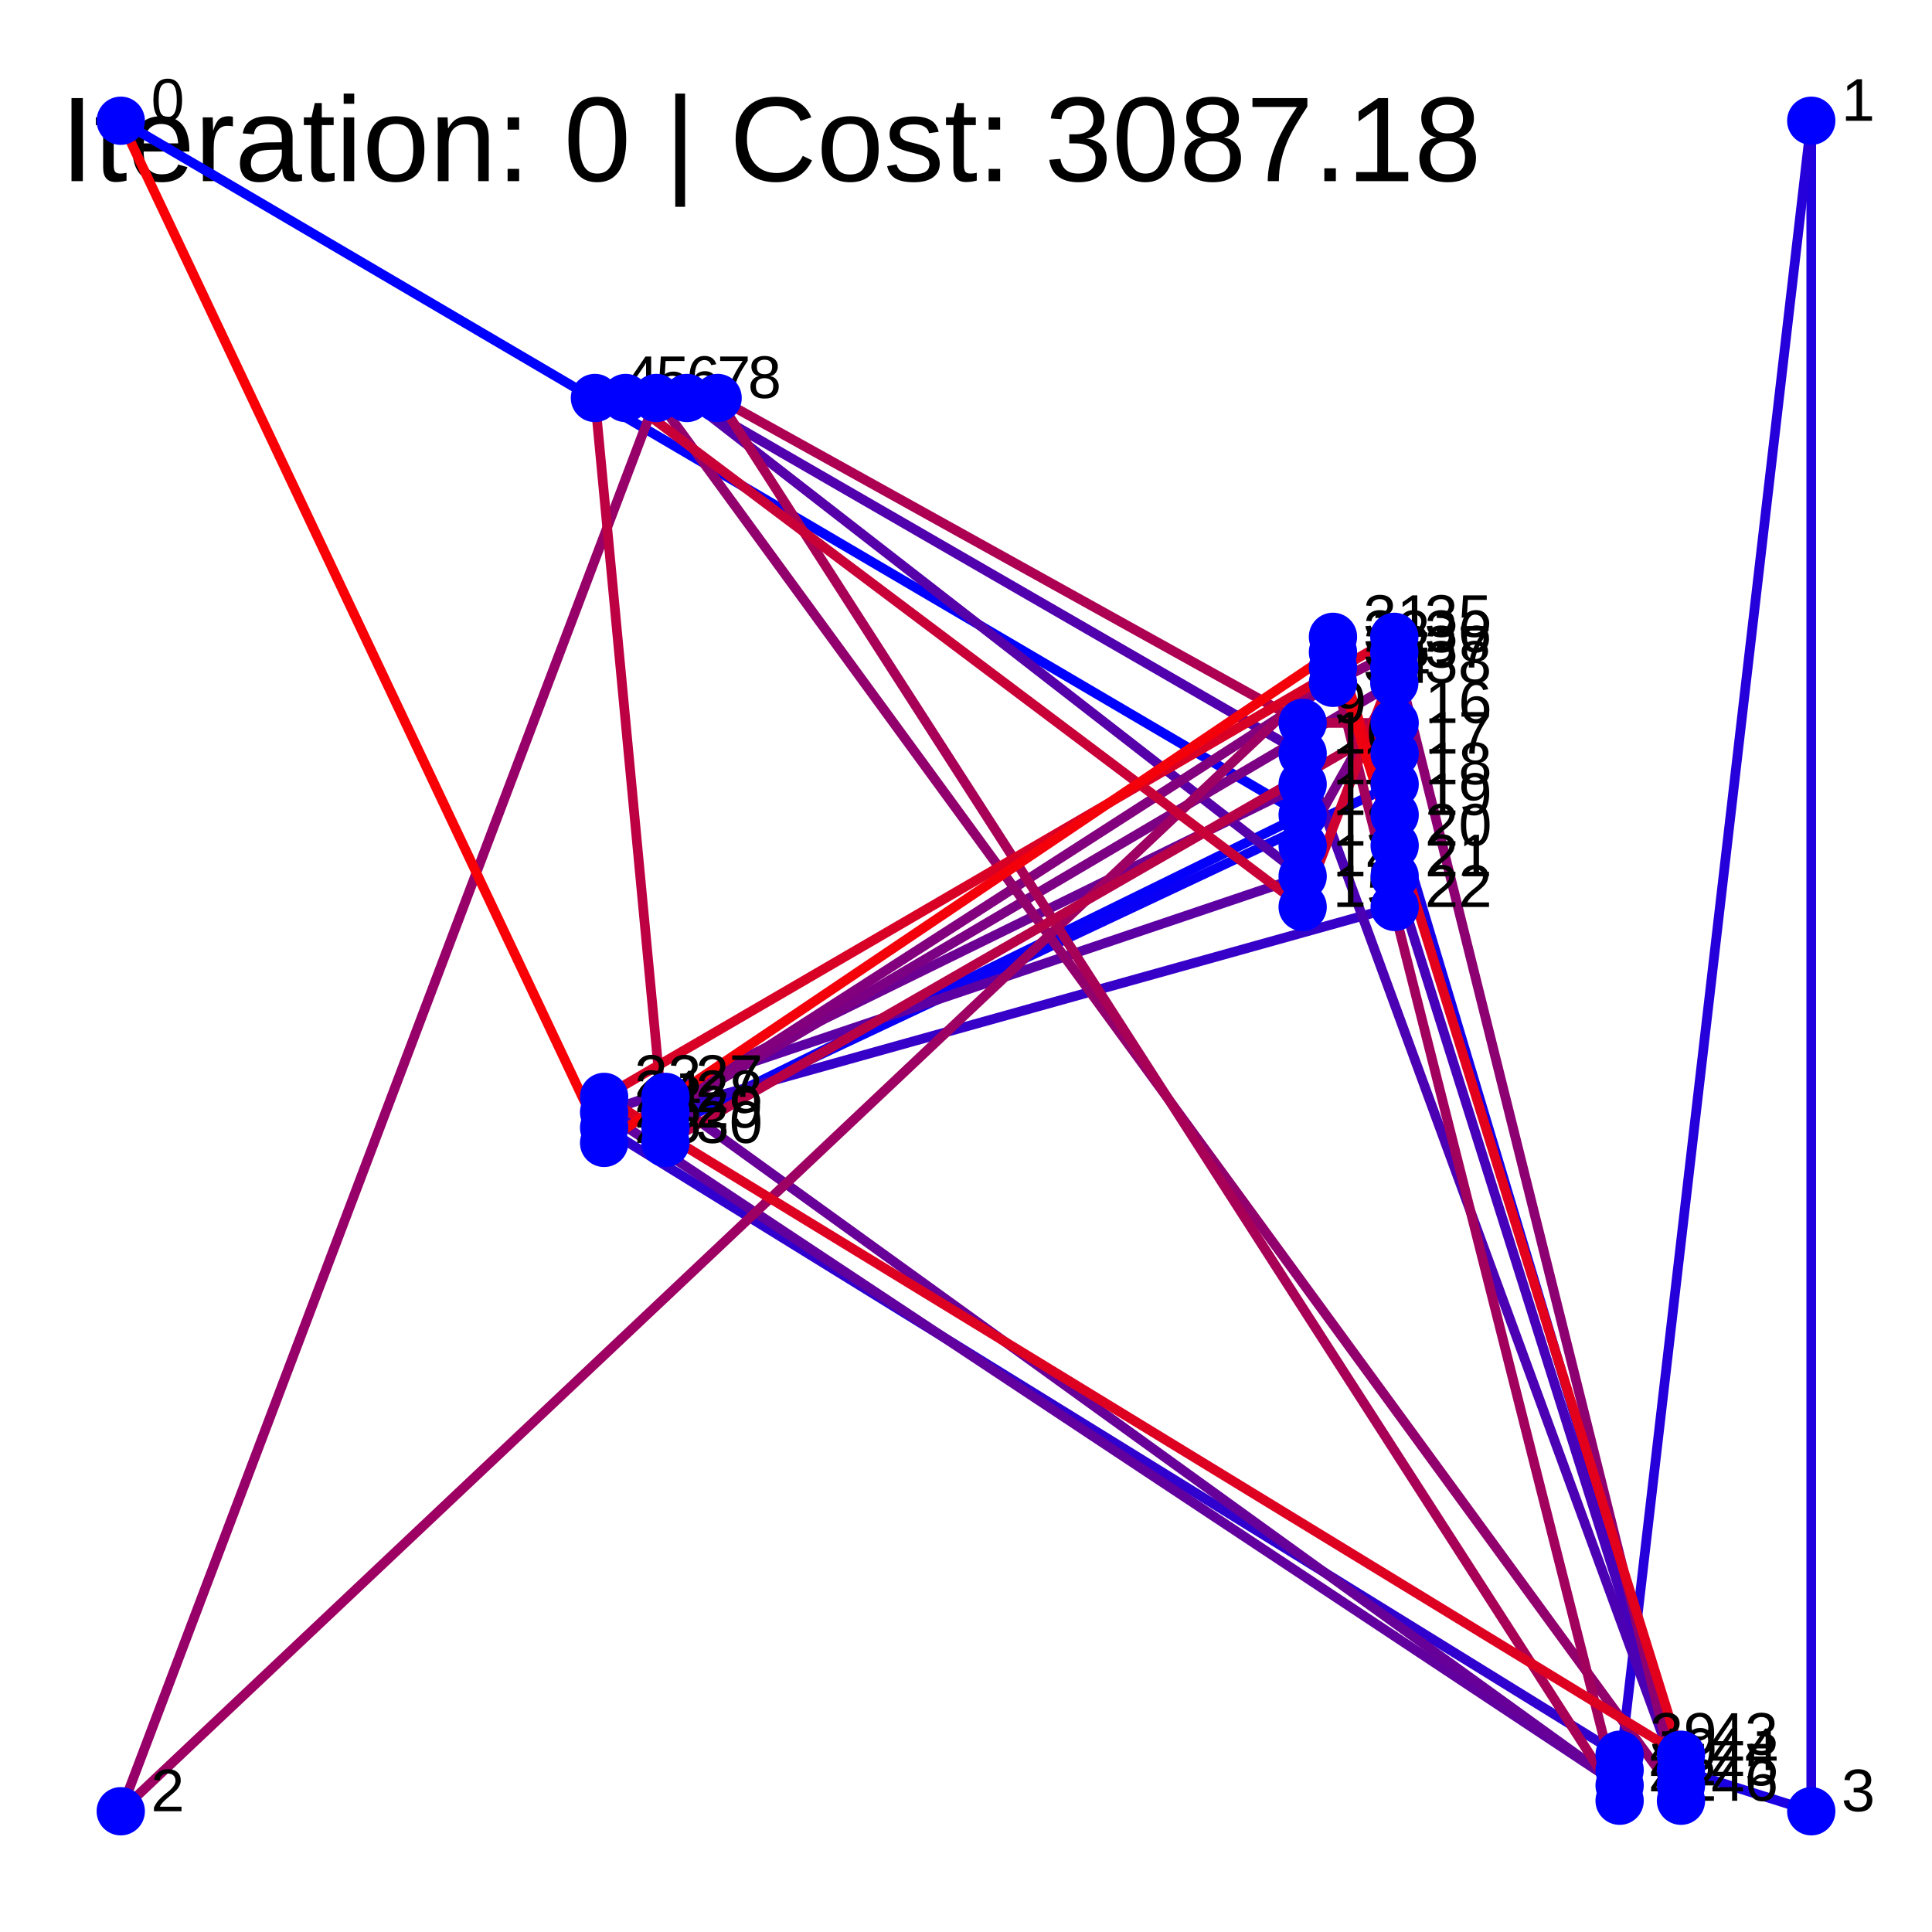
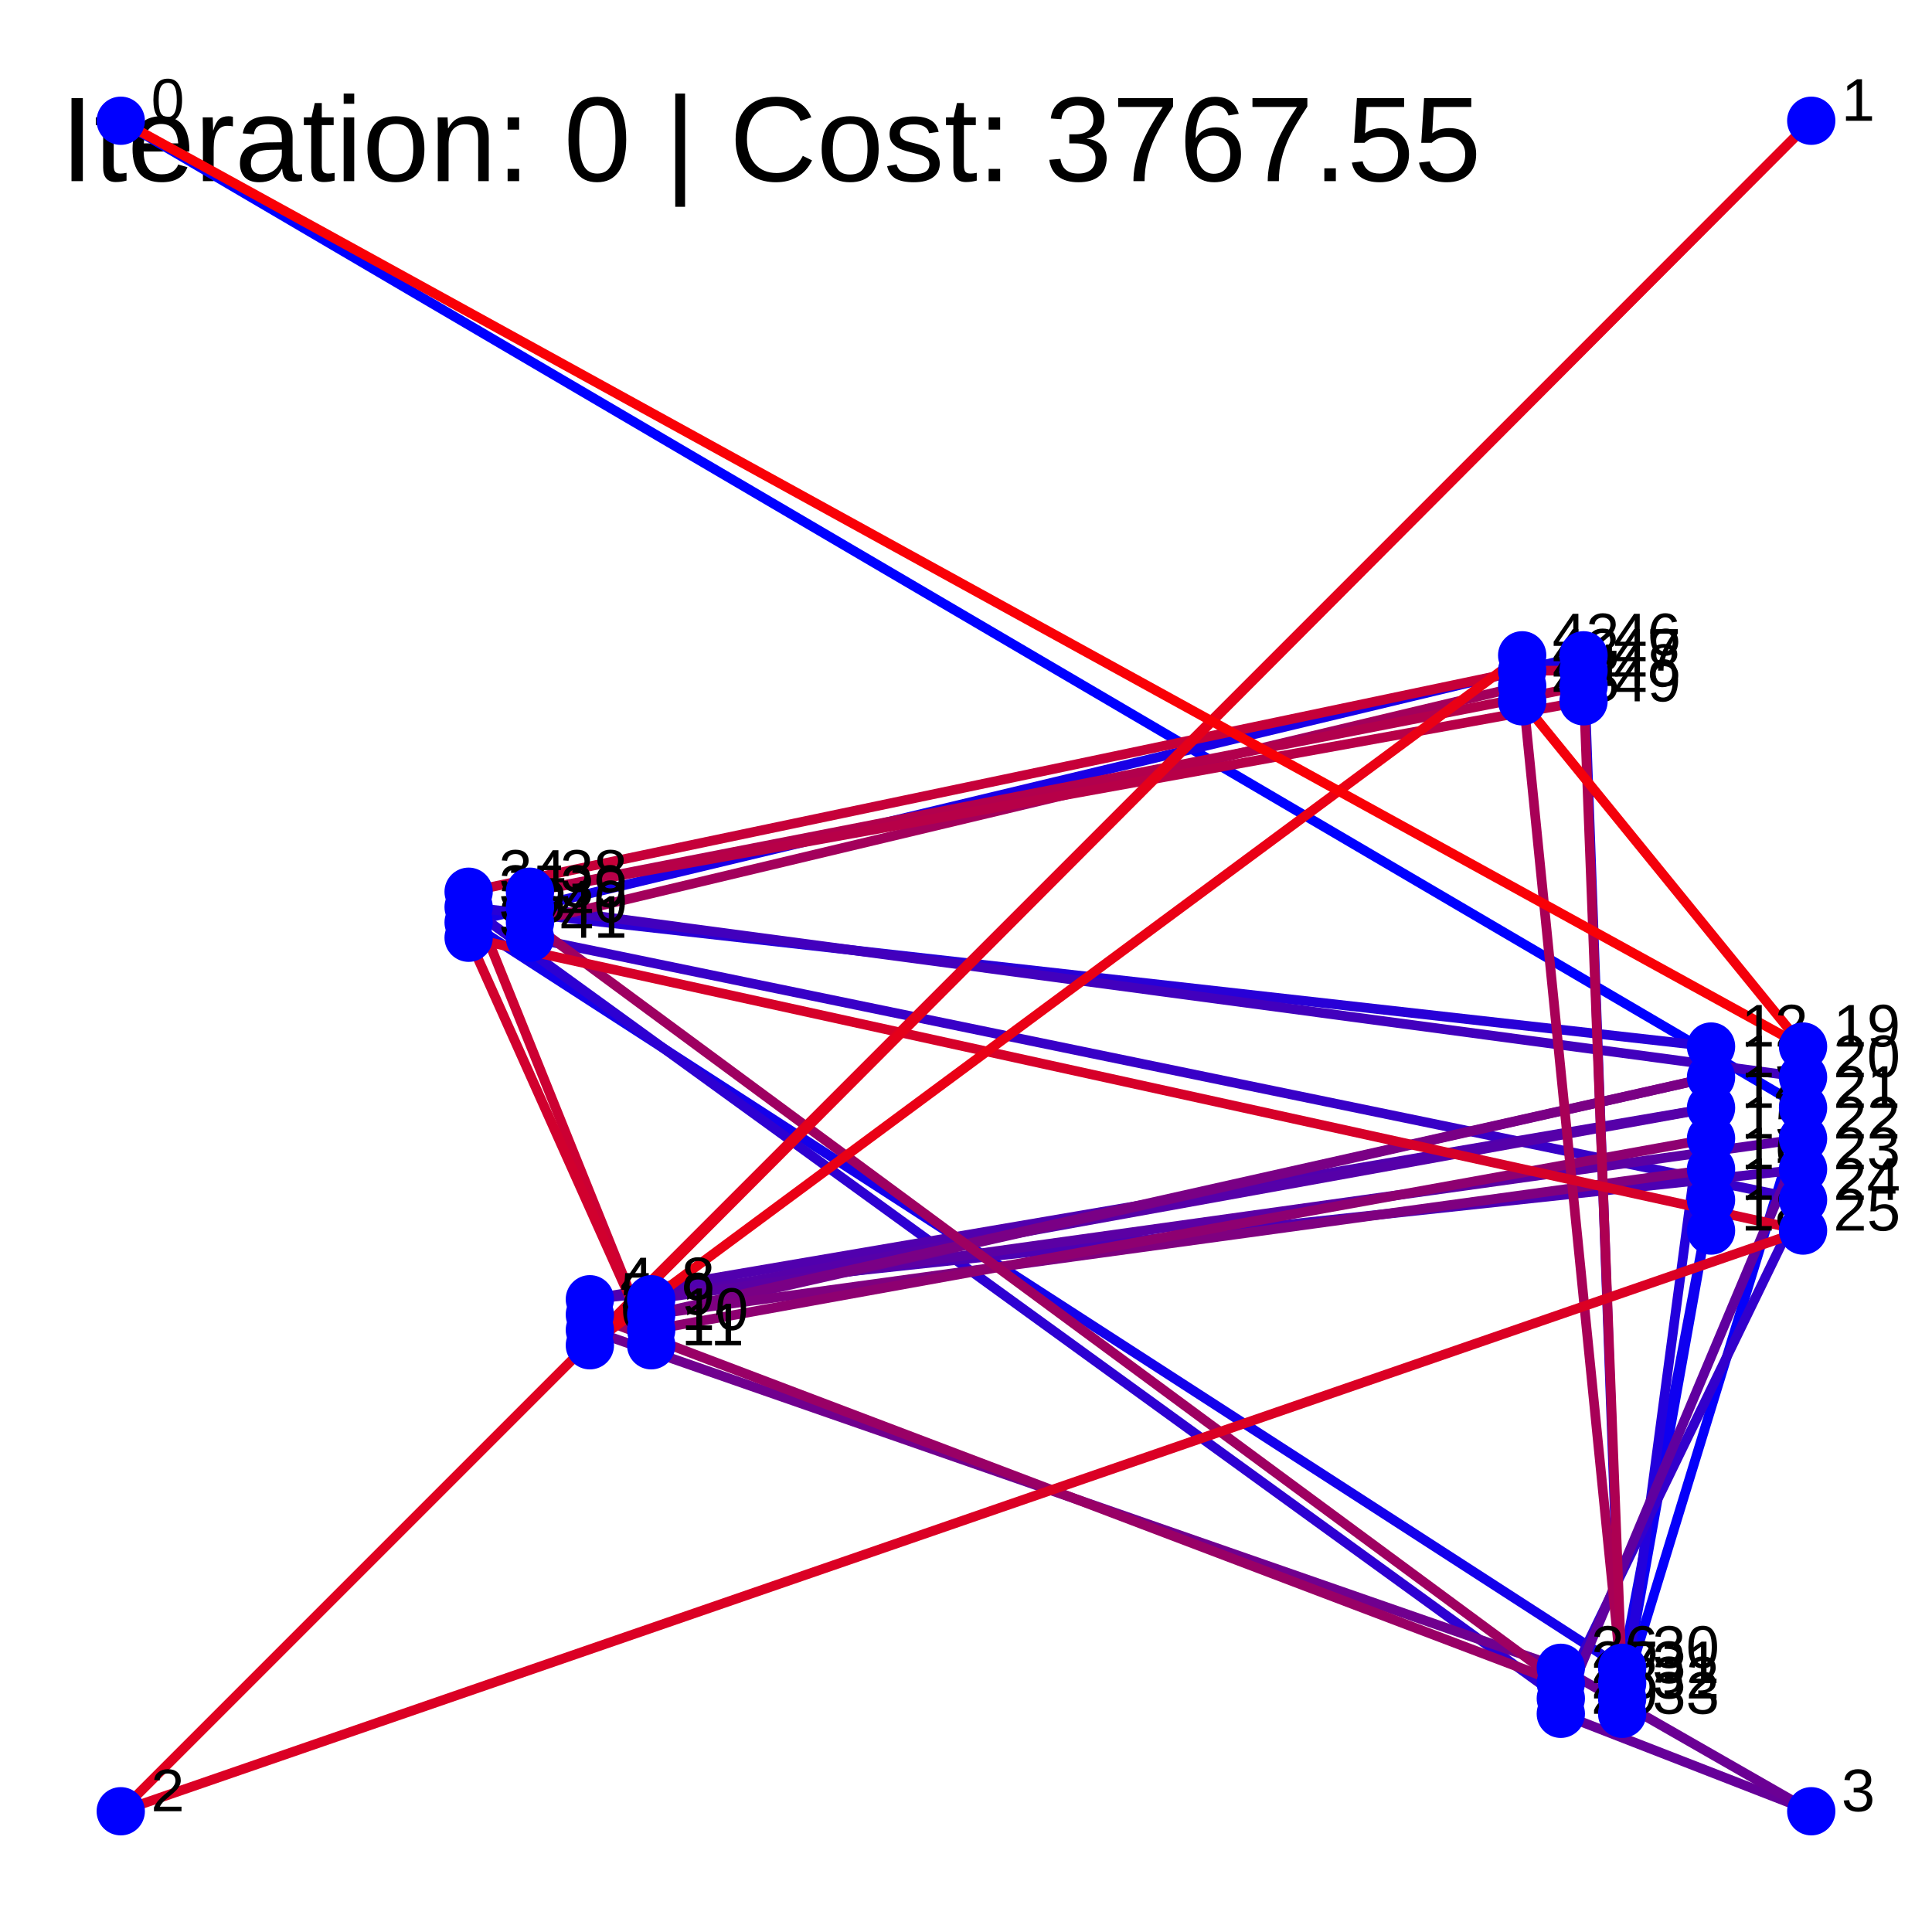
<svg xmlns="http://www.w3.org/2000/svg" viewBox="-5 -5 160 160">
  <rect x="-5" y="-5" width="160" height="160" fill="white" />
-   <text x="0" y="10" font-family="Arial" font-size="10" fill="black">Iteration: 0 | Cost: 3087.18</text>
+   <text x="0" y="10" font-family="Arial" font-size="10" fill="black">Iteration: 0 | Cost: 3767.55</text>
  <g>
-     <line x1="5.00" y1="5.00" x2="102.88" y2="62.49" stroke="rgb(0,0,255)" stroke-width="0.8" />
-     <line x1="102.88" y1="62.49" x2="50.11" y2="88.38" stroke="rgb(5,0,250)" stroke-width="0.8" />
-     <line x1="50.11" y1="88.38" x2="110.50" y2="59.95" stroke="rgb(10,0,245)" stroke-width="0.8" />
-     <line x1="110.50" y1="59.95" x2="110.50" y2="62.49" stroke="rgb(16,0,239)" stroke-width="0.8" />
-     <line x1="110.50" y1="62.49" x2="134.21" y2="141.59" stroke="rgb(21,0,234)" stroke-width="0.8" />
-     <line x1="134.21" y1="141.59" x2="145.00" y2="145.00" stroke="rgb(27,0,228)" stroke-width="0.8" />
-     <line x1="145.00" y1="145.00" x2="145.00" y2="5.00" stroke="rgb(32,0,223)" stroke-width="0.8" />
-     <line x1="145.00" y1="5.00" x2="129.13" y2="141.59" stroke="rgb(37,0,218)" stroke-width="0.8" />
-     <line x1="129.13" y1="141.59" x2="129.13" y2="140.32" stroke="rgb(43,0,212)" stroke-width="0.8" />
-     <line x1="129.13" y1="140.32" x2="45.03" y2="88.38" stroke="rgb(48,0,207)" stroke-width="0.8" />
-     <line x1="45.03" y1="88.38" x2="110.50" y2="70.11" stroke="rgb(54,0,201)" stroke-width="0.8" />
-     <line x1="110.50" y1="70.11" x2="110.50" y2="57.41" stroke="rgb(59,0,196)" stroke-width="0.8" />
-     <line x1="110.50" y1="57.41" x2="110.50" y2="67.57" stroke="rgb(65,0,190)" stroke-width="0.8" />
-     <line x1="110.50" y1="67.57" x2="134.21" y2="142.86" stroke="rgb(70,0,185)" stroke-width="0.8" />
-     <line x1="134.21" y1="142.86" x2="102.88" y2="57.41" stroke="rgb(75,0,180)" stroke-width="0.8" />
-     <line x1="102.88" y1="57.41" x2="51.89" y2="27.96" stroke="rgb(81,0,174)" stroke-width="0.8" />
-     <line x1="51.89" y1="27.96" x2="102.88" y2="67.57" stroke="rgb(86,0,169)" stroke-width="0.8" />
-     <line x1="102.88" y1="67.57" x2="45.03" y2="87.11" stroke="rgb(92,0,163)" stroke-width="0.8" />
-     <line x1="45.03" y1="87.11" x2="129.13" y2="142.86" stroke="rgb(97,0,158)" stroke-width="0.8" />
-     <line x1="129.13" y1="142.86" x2="50.11" y2="85.84" stroke="rgb(103,0,152)" stroke-width="0.8" />
-     <line x1="50.11" y1="85.84" x2="102.88" y2="59.95" stroke="rgb(108,0,147)" stroke-width="0.8" />
-     <line x1="102.88" y1="59.95" x2="102.88" y2="65.03" stroke="rgb(113,0,142)" stroke-width="0.8" />
-     <line x1="102.88" y1="65.03" x2="110.47" y2="51.55" stroke="rgb(119,0,136)" stroke-width="0.8" />
-     <line x1="110.47" y1="51.55" x2="50.11" y2="87.11" stroke="rgb(124,0,131)" stroke-width="0.8" />
-     <line x1="50.11" y1="87.11" x2="105.39" y2="51.55" stroke="rgb(130,0,125)" stroke-width="0.8" />
-     <line x1="105.39" y1="51.55" x2="110.47" y2="49.01" stroke="rgb(135,0,120)" stroke-width="0.8" />
-     <line x1="110.47" y1="49.01" x2="134.21" y2="144.13" stroke="rgb(141,0,114)" stroke-width="0.8" />
-     <line x1="134.21" y1="144.13" x2="49.35" y2="27.96" stroke="rgb(146,0,109)" stroke-width="0.8" />
-     <line x1="49.35" y1="27.96" x2="5.00" y2="145.00" stroke="rgb(151,0,104)" stroke-width="0.8" />
-     <line x1="5.00" y1="145.00" x2="105.39" y2="50.28" stroke="rgb(157,0,98)" stroke-width="0.8" />
-     <line x1="105.39" y1="50.28" x2="129.13" y2="144.13" stroke="rgb(162,0,93)" stroke-width="0.8" />
-     <line x1="129.13" y1="144.13" x2="54.43" y2="27.96" stroke="rgb(168,0,87)" stroke-width="0.8" />
-     <line x1="54.43" y1="27.96" x2="102.88" y2="54.87" stroke="rgb(173,0,82)" stroke-width="0.8" />
-     <line x1="102.88" y1="54.87" x2="110.50" y2="54.87" stroke="rgb(179,0,76)" stroke-width="0.8" />
-     <line x1="110.50" y1="54.87" x2="50.11" y2="89.65" stroke="rgb(184,0,71)" stroke-width="0.8" />
-     <line x1="50.11" y1="89.65" x2="44.27" y2="27.96" stroke="rgb(189,0,66)" stroke-width="0.8" />
-     <line x1="44.27" y1="27.96" x2="46.81" y2="27.96" stroke="rgb(195,0,60)" stroke-width="0.8" />
-     <line x1="46.81" y1="27.96" x2="102.88" y2="70.11" stroke="rgb(200,0,55)" stroke-width="0.8" />
-     <line x1="102.88" y1="70.11" x2="110.47" y2="50.28" stroke="rgb(206,0,49)" stroke-width="0.8" />
-     <line x1="110.47" y1="50.28" x2="110.47" y2="47.74" stroke="rgb(211,0,44)" stroke-width="0.8" />
-     <line x1="110.47" y1="47.74" x2="45.03" y2="85.84" stroke="rgb(217,0,38)" stroke-width="0.8" />
-     <line x1="45.03" y1="85.84" x2="134.21" y2="140.32" stroke="rgb(222,0,33)" stroke-width="0.8" />
-     <line x1="134.21" y1="140.32" x2="105.39" y2="47.74" stroke="rgb(227,0,28)" stroke-width="0.8" />
-     <line x1="105.39" y1="47.74" x2="110.50" y2="65.03" stroke="rgb(233,0,22)" stroke-width="0.8" />
-     <line x1="110.50" y1="65.03" x2="105.39" y2="49.01" stroke="rgb(238,0,17)" stroke-width="0.8" />
-     <line x1="105.39" y1="49.01" x2="45.03" y2="89.65" stroke="rgb(244,0,11)" stroke-width="0.8" />
-     <line x1="45.03" y1="89.65" x2="5.00" y2="5.00" stroke="rgb(249,0,6)" stroke-width="0.8" />
+     <line x1="5.00" y1="5.00" x2="144.32" y2="86.75" stroke="rgb(0,0,255)" stroke-width="0.8" />
+     <line x1="144.32" y1="86.75" x2="129.34" y2="135.66" stroke="rgb(5,0,250)" stroke-width="0.8" />
+     <line x1="129.34" y1="135.66" x2="136.70" y2="94.37" stroke="rgb(10,0,245)" stroke-width="0.8" />
+     <line x1="136.70" y1="94.37" x2="129.34" y2="133.12" stroke="rgb(15,0,240)" stroke-width="0.8" />
+     <line x1="129.34" y1="133.12" x2="33.81" y2="71.39" stroke="rgb(20,0,235)" stroke-width="0.8" />
+     <line x1="33.81" y1="71.39" x2="126.14" y2="49.27" stroke="rgb(25,0,230)" stroke-width="0.8" />
+     <line x1="126.14" y1="49.27" x2="129.34" y2="136.93" stroke="rgb(30,0,225)" stroke-width="0.8" />
+     <line x1="129.34" y1="136.93" x2="136.70" y2="81.67" stroke="rgb(35,0,220)" stroke-width="0.8" />
+     <line x1="136.70" y1="81.67" x2="33.81" y2="70.12" stroke="rgb(40,0,215)" stroke-width="0.8" />
+     <line x1="33.81" y1="70.12" x2="124.26" y2="135.66" stroke="rgb(45,0,210)" stroke-width="0.8" />
+     <line x1="124.26" y1="135.66" x2="144.32" y2="94.37" stroke="rgb(51,0,204)" stroke-width="0.8" />
+     <line x1="144.32" y1="94.37" x2="38.89" y2="72.66" stroke="rgb(56,0,199)" stroke-width="0.8" />
+     <line x1="38.89" y1="72.66" x2="38.89" y2="70.12" stroke="rgb(61,0,194)" stroke-width="0.8" />
+     <line x1="38.89" y1="70.12" x2="144.32" y2="84.21" stroke="rgb(66,0,189)" stroke-width="0.8" />
+     <line x1="144.32" y1="84.21" x2="144.32" y2="91.83" stroke="rgb(71,0,184)" stroke-width="0.8" />
+     <line x1="144.32" y1="91.83" x2="43.85" y2="102.60" stroke="rgb(76,0,179)" stroke-width="0.8" />
+     <line x1="43.85" y1="102.60" x2="136.70" y2="86.75" stroke="rgb(81,0,174)" stroke-width="0.8" />
+     <line x1="136.70" y1="86.75" x2="48.93" y2="102.60" stroke="rgb(86,0,169)" stroke-width="0.8" />
+     <line x1="48.93" y1="102.60" x2="144.32" y2="89.29" stroke="rgb(91,0,164)" stroke-width="0.8" />
+     <line x1="144.32" y1="89.29" x2="124.26" y2="136.93" stroke="rgb(96,0,159)" stroke-width="0.8" />
+     <line x1="124.26" y1="136.93" x2="145.00" y2="145.00" stroke="rgb(102,0,153)" stroke-width="0.8" />
+     <line x1="145.00" y1="145.00" x2="124.26" y2="133.12" stroke="rgb(107,0,148)" stroke-width="0.8" />
+     <line x1="124.26" y1="133.12" x2="43.85" y2="105.14" stroke="rgb(112,0,143)" stroke-width="0.8" />
+     <line x1="43.85" y1="105.14" x2="136.70" y2="84.21" stroke="rgb(117,0,138)" stroke-width="0.8" />
+     <line x1="136.70" y1="84.21" x2="48.93" y2="103.87" stroke="rgb(122,0,133)" stroke-width="0.8" />
+     <line x1="48.93" y1="103.87" x2="136.70" y2="91.83" stroke="rgb(127,0,128)" stroke-width="0.8" />
+     <line x1="136.70" y1="91.83" x2="136.70" y2="96.91" stroke="rgb(132,0,123)" stroke-width="0.8" />
+     <line x1="136.70" y1="96.91" x2="136.70" y2="89.29" stroke="rgb(137,0,118)" stroke-width="0.8" />
+     <line x1="136.70" y1="89.29" x2="48.93" y2="105.14" stroke="rgb(142,0,113)" stroke-width="0.8" />
+     <line x1="48.93" y1="105.14" x2="43.85" y2="103.87" stroke="rgb(147,0,108)" stroke-width="0.8" />
+     <line x1="43.85" y1="103.87" x2="124.26" y2="134.39" stroke="rgb(153,0,102)" stroke-width="0.8" />
+     <line x1="124.26" y1="134.39" x2="38.89" y2="71.39" stroke="rgb(158,0,97)" stroke-width="0.8" />
+     <line x1="38.89" y1="71.39" x2="121.06" y2="51.81" stroke="rgb(163,0,92)" stroke-width="0.8" />
+     <line x1="121.06" y1="51.81" x2="129.34" y2="134.39" stroke="rgb(168,0,87)" stroke-width="0.8" />
+     <line x1="129.34" y1="134.39" x2="126.14" y2="51.81" stroke="rgb(173,0,82)" stroke-width="0.8" />
+     <line x1="126.14" y1="51.81" x2="38.89" y2="68.85" stroke="rgb(178,0,77)" stroke-width="0.8" />
+     <line x1="38.89" y1="68.85" x2="126.14" y2="53.08" stroke="rgb(183,0,72)" stroke-width="0.8" />
+     <line x1="126.14" y1="53.08" x2="126.14" y2="50.54" stroke="rgb(188,0,67)" stroke-width="0.8" />
+     <line x1="126.14" y1="50.54" x2="121.06" y2="50.54" stroke="rgb(193,0,62)" stroke-width="0.8" />
+     <line x1="121.06" y1="50.54" x2="33.81" y2="68.85" stroke="rgb(198,0,57)" stroke-width="0.8" />
+     <line x1="33.81" y1="68.85" x2="48.93" y2="106.41" stroke="rgb(204,0,51)" stroke-width="0.8" />
+     <line x1="48.93" y1="106.41" x2="33.81" y2="72.66" stroke="rgb(209,0,46)" stroke-width="0.8" />
+     <line x1="33.81" y1="72.66" x2="144.32" y2="96.91" stroke="rgb(214,0,41)" stroke-width="0.8" />
+     <line x1="144.32" y1="96.91" x2="5.00" y2="145.00" stroke="rgb(219,0,36)" stroke-width="0.8" />
+     <line x1="5.00" y1="145.00" x2="145.00" y2="5.00" stroke="rgb(224,0,31)" stroke-width="0.8" />
+     <line x1="145.00" y1="5.00" x2="43.85" y2="106.41" stroke="rgb(229,0,26)" stroke-width="0.8" />
+     <line x1="43.85" y1="106.41" x2="121.06" y2="49.27" stroke="rgb(234,0,21)" stroke-width="0.8" />
+     <line x1="121.06" y1="49.27" x2="121.06" y2="53.08" stroke="rgb(239,0,16)" stroke-width="0.8" />
+     <line x1="121.06" y1="53.08" x2="144.32" y2="81.67" stroke="rgb(244,0,11)" stroke-width="0.8" />
+     <line x1="144.32" y1="81.67" x2="5.00" y2="5.00" stroke="rgb(249,0,6)" stroke-width="0.8" />
  </g>
  <g>
    <circle cx="5.00" cy="5.00" r="2" fill="blue" />
    <text x="7.50" y="5.00" font-family="Arial" font-size="5" fill="black">0</text>
    <circle cx="145.00" cy="5.00" r="2" fill="blue" />
    <text x="147.50" y="5.00" font-family="Arial" font-size="5" fill="black">1</text>
    <circle cx="5.00" cy="145.00" r="2" fill="blue" />
    <text x="7.50" y="145.00" font-family="Arial" font-size="5" fill="black">2</text>
    <circle cx="145.00" cy="145.00" r="2" fill="blue" />
    <text x="147.50" y="145.00" font-family="Arial" font-size="5" fill="black">3</text>
-     <circle cx="44.27" cy="27.96" r="2" fill="blue" />
-     <text x="46.77" y="27.96" font-family="Arial" font-size="5" fill="black">4</text>
-     <circle cx="46.81" cy="27.96" r="2" fill="blue" />
-     <text x="49.31" y="27.96" font-family="Arial" font-size="5" fill="black">5</text>
-     <circle cx="49.35" cy="27.96" r="2" fill="blue" />
-     <text x="51.85" y="27.96" font-family="Arial" font-size="5" fill="black">6</text>
-     <circle cx="51.89" cy="27.96" r="2" fill="blue" />
-     <text x="54.39" y="27.96" font-family="Arial" font-size="5" fill="black">7</text>
-     <circle cx="54.43" cy="27.96" r="2" fill="blue" />
-     <text x="56.93" y="27.96" font-family="Arial" font-size="5" fill="black">8</text>
-     <circle cx="102.88" cy="54.87" r="2" fill="blue" />
-     <text x="105.38" y="54.87" font-family="Arial" font-size="5" fill="black">9</text>
-     <circle cx="102.88" cy="57.41" r="2" fill="blue" />
-     <text x="105.38" y="57.41" font-family="Arial" font-size="5" fill="black">10</text>
-     <circle cx="102.88" cy="59.95" r="2" fill="blue" />
-     <text x="105.38" y="59.95" font-family="Arial" font-size="5" fill="black">11</text>
-     <circle cx="102.88" cy="62.49" r="2" fill="blue" />
-     <text x="105.38" y="62.49" font-family="Arial" font-size="5" fill="black">12</text>
-     <circle cx="102.88" cy="65.03" r="2" fill="blue" />
-     <text x="105.38" y="65.03" font-family="Arial" font-size="5" fill="black">13</text>
-     <circle cx="102.88" cy="67.57" r="2" fill="blue" />
-     <text x="105.38" y="67.57" font-family="Arial" font-size="5" fill="black">14</text>
-     <circle cx="102.88" cy="70.11" r="2" fill="blue" />
-     <text x="105.38" y="70.11" font-family="Arial" font-size="5" fill="black">15</text>
-     <circle cx="110.50" cy="54.87" r="2" fill="blue" />
-     <text x="113.00" y="54.87" font-family="Arial" font-size="5" fill="black">16</text>
-     <circle cx="110.50" cy="57.41" r="2" fill="blue" />
-     <text x="113.00" y="57.41" font-family="Arial" font-size="5" fill="black">17</text>
-     <circle cx="110.50" cy="59.95" r="2" fill="blue" />
-     <text x="113.00" y="59.95" font-family="Arial" font-size="5" fill="black">18</text>
-     <circle cx="110.50" cy="62.49" r="2" fill="blue" />
-     <text x="113.00" y="62.49" font-family="Arial" font-size="5" fill="black">19</text>
-     <circle cx="110.50" cy="65.03" r="2" fill="blue" />
-     <text x="113.00" y="65.03" font-family="Arial" font-size="5" fill="black">20</text>
-     <circle cx="110.50" cy="67.57" r="2" fill="blue" />
-     <text x="113.00" y="67.57" font-family="Arial" font-size="5" fill="black">21</text>
-     <circle cx="110.50" cy="70.11" r="2" fill="blue" />
-     <text x="113.00" y="70.11" font-family="Arial" font-size="5" fill="black">22</text>
-     <circle cx="45.03" cy="85.84" r="2" fill="blue" />
-     <text x="47.53" y="85.84" font-family="Arial" font-size="5" fill="black">23</text>
-     <circle cx="45.03" cy="87.11" r="2" fill="blue" />
-     <text x="47.53" y="87.11" font-family="Arial" font-size="5" fill="black">24</text>
-     <circle cx="45.03" cy="88.38" r="2" fill="blue" />
-     <text x="47.53" y="88.38" font-family="Arial" font-size="5" fill="black">25</text>
-     <circle cx="45.03" cy="89.65" r="2" fill="blue" />
-     <text x="47.53" y="89.65" font-family="Arial" font-size="5" fill="black">26</text>
-     <circle cx="50.11" cy="85.84" r="2" fill="blue" />
-     <text x="52.61" y="85.84" font-family="Arial" font-size="5" fill="black">27</text>
-     <circle cx="50.11" cy="87.11" r="2" fill="blue" />
-     <text x="52.61" y="87.11" font-family="Arial" font-size="5" fill="black">28</text>
-     <circle cx="50.11" cy="88.38" r="2" fill="blue" />
-     <text x="52.61" y="88.38" font-family="Arial" font-size="5" fill="black">29</text>
-     <circle cx="50.11" cy="89.65" r="2" fill="blue" />
-     <text x="52.61" y="89.65" font-family="Arial" font-size="5" fill="black">30</text>
-     <circle cx="105.39" cy="47.74" r="2" fill="blue" />
-     <text x="107.89" y="47.74" font-family="Arial" font-size="5" fill="black">31</text>
-     <circle cx="105.39" cy="49.01" r="2" fill="blue" />
-     <text x="107.89" y="49.01" font-family="Arial" font-size="5" fill="black">32</text>
-     <circle cx="105.39" cy="50.28" r="2" fill="blue" />
-     <text x="107.89" y="50.28" font-family="Arial" font-size="5" fill="black">33</text>
-     <circle cx="105.39" cy="51.55" r="2" fill="blue" />
-     <text x="107.89" y="51.55" font-family="Arial" font-size="5" fill="black">34</text>
-     <circle cx="110.47" cy="47.74" r="2" fill="blue" />
-     <text x="112.97" y="47.74" font-family="Arial" font-size="5" fill="black">35</text>
-     <circle cx="110.47" cy="49.01" r="2" fill="blue" />
-     <text x="112.97" y="49.01" font-family="Arial" font-size="5" fill="black">36</text>
-     <circle cx="110.47" cy="50.28" r="2" fill="blue" />
-     <text x="112.97" y="50.28" font-family="Arial" font-size="5" fill="black">37</text>
-     <circle cx="110.47" cy="51.55" r="2" fill="blue" />
-     <text x="112.97" y="51.55" font-family="Arial" font-size="5" fill="black">38</text>
-     <circle cx="129.13" cy="140.32" r="2" fill="blue" />
-     <text x="131.63" y="140.32" font-family="Arial" font-size="5" fill="black">39</text>
-     <circle cx="129.13" cy="141.59" r="2" fill="blue" />
-     <text x="131.63" y="141.59" font-family="Arial" font-size="5" fill="black">40</text>
-     <circle cx="129.13" cy="142.86" r="2" fill="blue" />
-     <text x="131.63" y="142.86" font-family="Arial" font-size="5" fill="black">41</text>
-     <circle cx="129.13" cy="144.13" r="2" fill="blue" />
-     <text x="131.63" y="144.13" font-family="Arial" font-size="5" fill="black">42</text>
-     <circle cx="134.21" cy="140.32" r="2" fill="blue" />
-     <text x="136.71" y="140.32" font-family="Arial" font-size="5" fill="black">43</text>
-     <circle cx="134.21" cy="141.59" r="2" fill="blue" />
-     <text x="136.71" y="141.59" font-family="Arial" font-size="5" fill="black">44</text>
-     <circle cx="134.21" cy="142.86" r="2" fill="blue" />
-     <text x="136.71" y="142.86" font-family="Arial" font-size="5" fill="black">45</text>
-     <circle cx="134.21" cy="144.13" r="2" fill="blue" />
-     <text x="136.71" y="144.13" font-family="Arial" font-size="5" fill="black">46</text>
+     <circle cx="43.85" cy="102.60" r="2" fill="blue" />
+     <text x="46.35" y="102.60" font-family="Arial" font-size="5" fill="black">4</text>
+     <circle cx="43.85" cy="103.87" r="2" fill="blue" />
+     <text x="46.35" y="103.87" font-family="Arial" font-size="5" fill="black">5</text>
+     <circle cx="43.85" cy="105.14" r="2" fill="blue" />
+     <text x="46.35" y="105.14" font-family="Arial" font-size="5" fill="black">6</text>
+     <circle cx="43.85" cy="106.41" r="2" fill="blue" />
+     <text x="46.35" y="106.41" font-family="Arial" font-size="5" fill="black">7</text>
+     <circle cx="48.93" cy="102.60" r="2" fill="blue" />
+     <text x="51.43" y="102.60" font-family="Arial" font-size="5" fill="black">8</text>
+     <circle cx="48.93" cy="103.87" r="2" fill="blue" />
+     <text x="51.43" y="103.87" font-family="Arial" font-size="5" fill="black">9</text>
+     <circle cx="48.93" cy="105.14" r="2" fill="blue" />
+     <text x="51.43" y="105.14" font-family="Arial" font-size="5" fill="black">10</text>
+     <circle cx="48.93" cy="106.41" r="2" fill="blue" />
+     <text x="51.43" y="106.41" font-family="Arial" font-size="5" fill="black">11</text>
+     <circle cx="136.70" cy="81.67" r="2" fill="blue" />
+     <text x="139.20" y="81.67" font-family="Arial" font-size="5" fill="black">12</text>
+     <circle cx="136.70" cy="84.21" r="2" fill="blue" />
+     <text x="139.20" y="84.21" font-family="Arial" font-size="5" fill="black">13</text>
+     <circle cx="136.70" cy="86.75" r="2" fill="blue" />
+     <text x="139.20" y="86.75" font-family="Arial" font-size="5" fill="black">14</text>
+     <circle cx="136.70" cy="89.29" r="2" fill="blue" />
+     <text x="139.20" y="89.29" font-family="Arial" font-size="5" fill="black">15</text>
+     <circle cx="136.70" cy="91.83" r="2" fill="blue" />
+     <text x="139.20" y="91.83" font-family="Arial" font-size="5" fill="black">16</text>
+     <circle cx="136.70" cy="94.37" r="2" fill="blue" />
+     <text x="139.20" y="94.37" font-family="Arial" font-size="5" fill="black">17</text>
+     <circle cx="136.70" cy="96.91" r="2" fill="blue" />
+     <text x="139.20" y="96.91" font-family="Arial" font-size="5" fill="black">18</text>
+     <circle cx="144.32" cy="81.67" r="2" fill="blue" />
+     <text x="146.82" y="81.67" font-family="Arial" font-size="5" fill="black">19</text>
+     <circle cx="144.32" cy="84.21" r="2" fill="blue" />
+     <text x="146.82" y="84.21" font-family="Arial" font-size="5" fill="black">20</text>
+     <circle cx="144.32" cy="86.75" r="2" fill="blue" />
+     <text x="146.82" y="86.75" font-family="Arial" font-size="5" fill="black">21</text>
+     <circle cx="144.32" cy="89.29" r="2" fill="blue" />
+     <text x="146.82" y="89.29" font-family="Arial" font-size="5" fill="black">22</text>
+     <circle cx="144.32" cy="91.83" r="2" fill="blue" />
+     <text x="146.82" y="91.83" font-family="Arial" font-size="5" fill="black">23</text>
+     <circle cx="144.32" cy="94.37" r="2" fill="blue" />
+     <text x="146.82" y="94.37" font-family="Arial" font-size="5" fill="black">24</text>
+     <circle cx="144.32" cy="96.91" r="2" fill="blue" />
+     <text x="146.82" y="96.91" font-family="Arial" font-size="5" fill="black">25</text>
+     <circle cx="124.26" cy="133.12" r="2" fill="blue" />
+     <text x="126.76" y="133.12" font-family="Arial" font-size="5" fill="black">26</text>
+     <circle cx="124.26" cy="134.39" r="2" fill="blue" />
+     <text x="126.76" y="134.39" font-family="Arial" font-size="5" fill="black">27</text>
+     <circle cx="124.26" cy="135.66" r="2" fill="blue" />
+     <text x="126.76" y="135.66" font-family="Arial" font-size="5" fill="black">28</text>
+     <circle cx="124.26" cy="136.93" r="2" fill="blue" />
+     <text x="126.76" y="136.93" font-family="Arial" font-size="5" fill="black">29</text>
+     <circle cx="129.34" cy="133.12" r="2" fill="blue" />
+     <text x="131.84" y="133.12" font-family="Arial" font-size="5" fill="black">30</text>
+     <circle cx="129.34" cy="134.39" r="2" fill="blue" />
+     <text x="131.84" y="134.39" font-family="Arial" font-size="5" fill="black">31</text>
+     <circle cx="129.34" cy="135.66" r="2" fill="blue" />
+     <text x="131.84" y="135.66" font-family="Arial" font-size="5" fill="black">32</text>
+     <circle cx="129.34" cy="136.93" r="2" fill="blue" />
+     <text x="131.84" y="136.93" font-family="Arial" font-size="5" fill="black">33</text>
+     <circle cx="33.81" cy="68.85" r="2" fill="blue" />
+     <text x="36.31" y="68.85" font-family="Arial" font-size="5" fill="black">34</text>
+     <circle cx="33.81" cy="70.12" r="2" fill="blue" />
+     <text x="36.31" y="70.12" font-family="Arial" font-size="5" fill="black">35</text>
+     <circle cx="33.81" cy="71.39" r="2" fill="blue" />
+     <text x="36.31" y="71.39" font-family="Arial" font-size="5" fill="black">36</text>
+     <circle cx="33.81" cy="72.66" r="2" fill="blue" />
+     <text x="36.31" y="72.66" font-family="Arial" font-size="5" fill="black">37</text>
+     <circle cx="38.89" cy="68.85" r="2" fill="blue" />
+     <text x="41.39" y="68.85" font-family="Arial" font-size="5" fill="black">38</text>
+     <circle cx="38.89" cy="70.12" r="2" fill="blue" />
+     <text x="41.39" y="70.12" font-family="Arial" font-size="5" fill="black">39</text>
+     <circle cx="38.89" cy="71.39" r="2" fill="blue" />
+     <text x="41.39" y="71.39" font-family="Arial" font-size="5" fill="black">40</text>
+     <circle cx="38.89" cy="72.66" r="2" fill="blue" />
+     <text x="41.39" y="72.66" font-family="Arial" font-size="5" fill="black">41</text>
+     <circle cx="121.06" cy="49.27" r="2" fill="blue" />
+     <text x="123.56" y="49.27" font-family="Arial" font-size="5" fill="black">42</text>
+     <circle cx="121.06" cy="50.54" r="2" fill="blue" />
+     <text x="123.56" y="50.54" font-family="Arial" font-size="5" fill="black">43</text>
+     <circle cx="121.06" cy="51.81" r="2" fill="blue" />
+     <text x="123.56" y="51.81" font-family="Arial" font-size="5" fill="black">44</text>
+     <circle cx="121.06" cy="53.08" r="2" fill="blue" />
+     <text x="123.56" y="53.08" font-family="Arial" font-size="5" fill="black">45</text>
+     <circle cx="126.14" cy="49.27" r="2" fill="blue" />
+     <text x="128.64" y="49.27" font-family="Arial" font-size="5" fill="black">46</text>
+     <circle cx="126.14" cy="50.54" r="2" fill="blue" />
+     <text x="128.64" y="50.54" font-family="Arial" font-size="5" fill="black">47</text>
+     <circle cx="126.14" cy="51.81" r="2" fill="blue" />
+     <text x="128.64" y="51.81" font-family="Arial" font-size="5" fill="black">48</text>
+     <circle cx="126.14" cy="53.08" r="2" fill="blue" />
+     <text x="128.64" y="53.08" font-family="Arial" font-size="5" fill="black">49</text>
  </g>
</svg>
